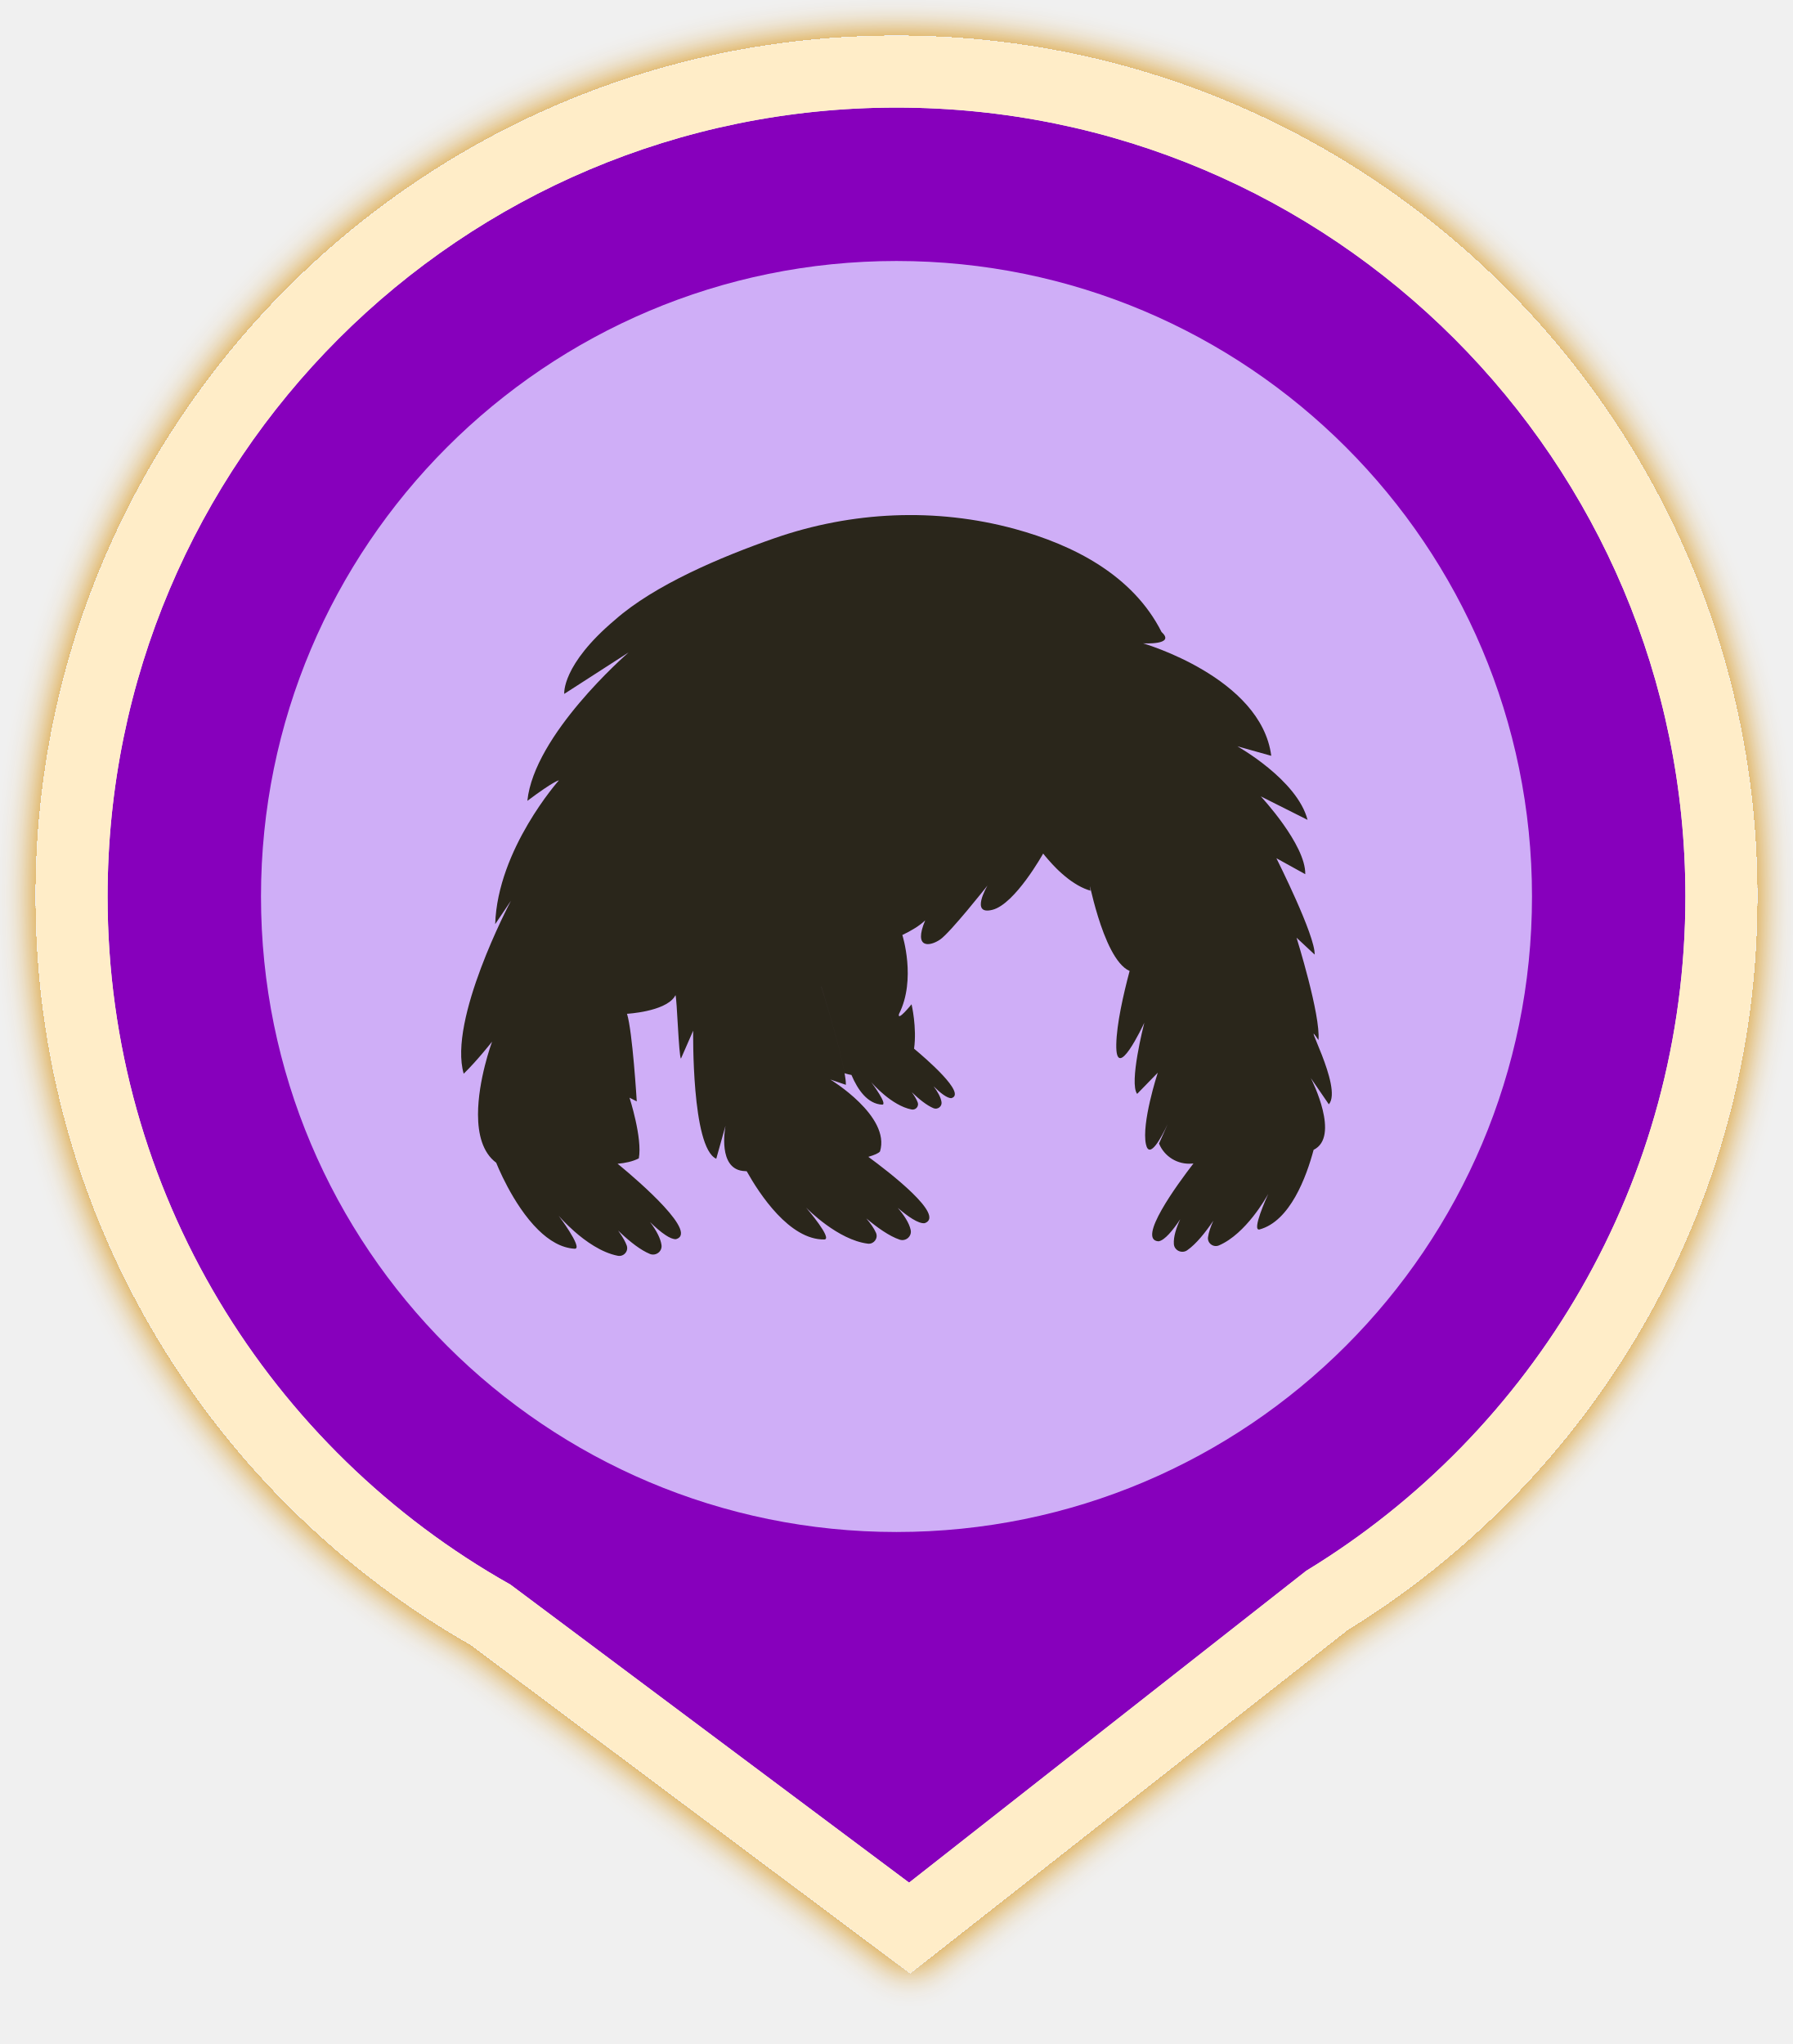
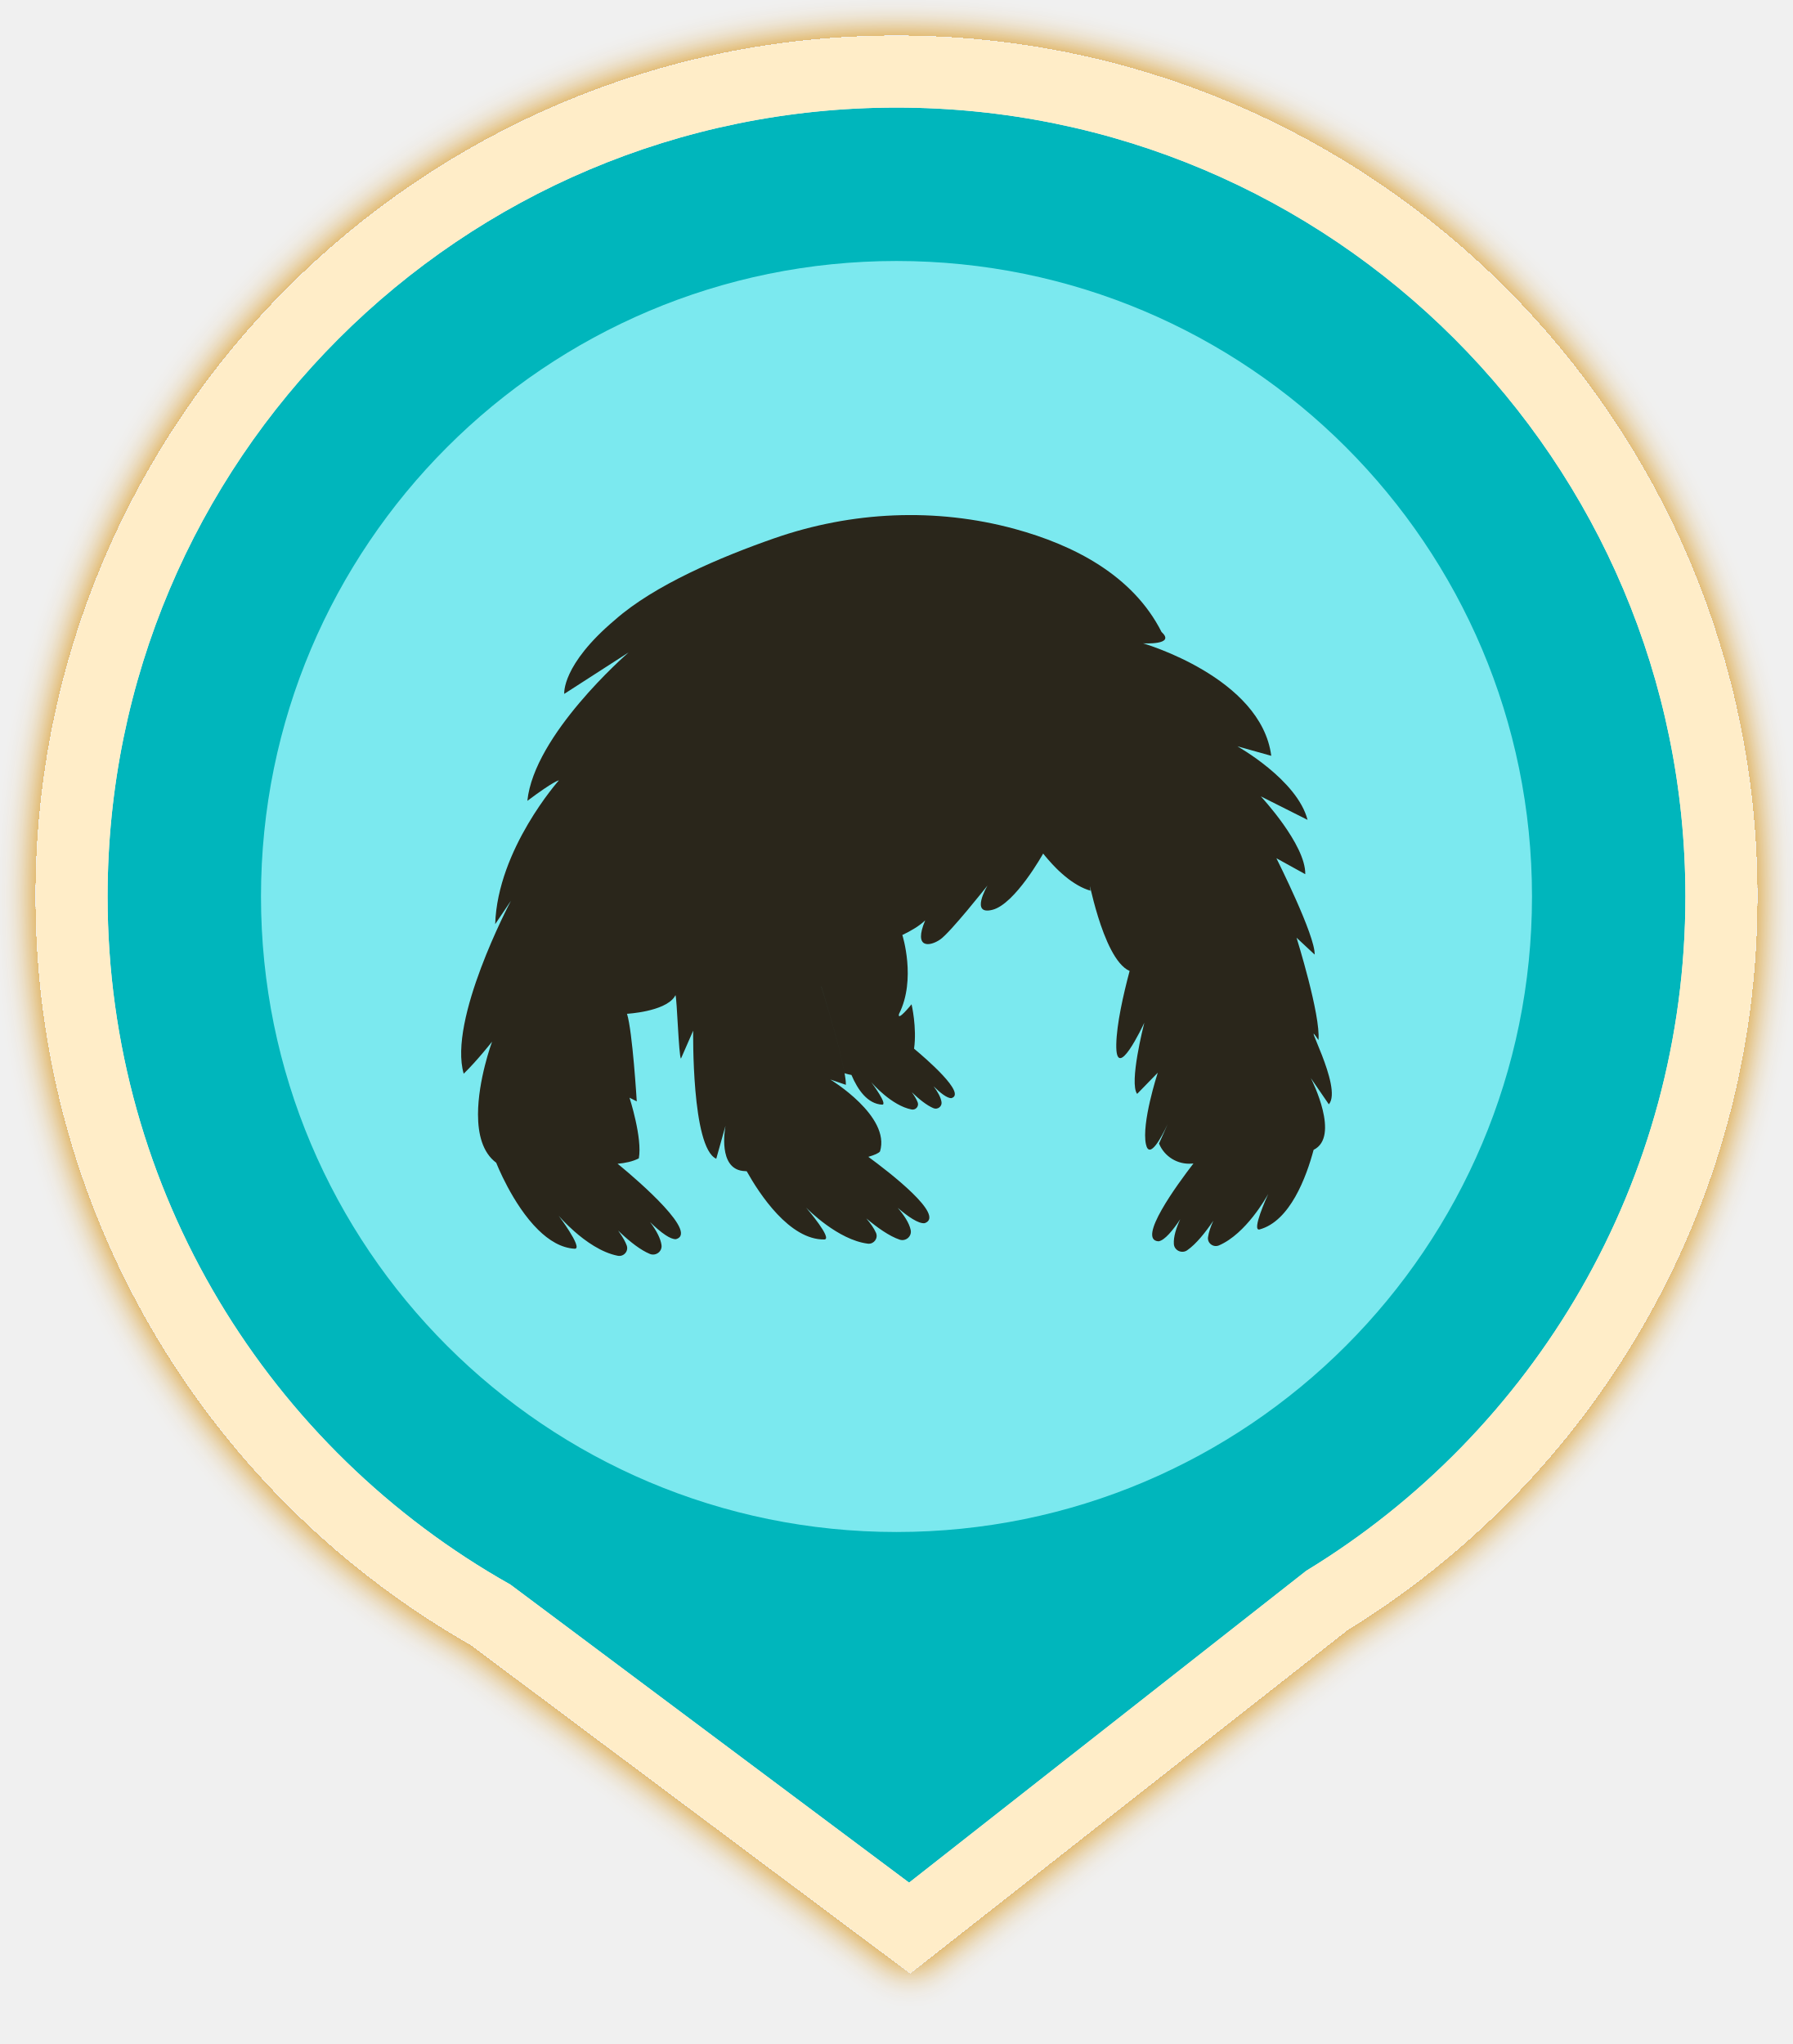
- <svg xmlns="http://www.w3.org/2000/svg" width="50" height="57" viewBox="0 0 50 57" fill="none">
+ <svg xmlns="http://www.w3.org/2000/svg" xmlns:xlink="http://www.w3.org/1999/xlink" width="50" height="57" viewBox="0 0 50 57" fill="none">
  <g filter="url(#filter0_d_644_2233)">
-     <mask id="path-1-outside-1_644_2233" maskUnits="userSpaceOnUse" x="1" y="1" width="48" height="55" fill="black">
+     <use xlink:href="#stroke0_644_2233" fill="#00B6BC" />
+     <mask id="stroke1_644_2233" maskUnits="userSpaceOnUse" x="1" y="1" width="48" height="55" fill="black">
      <rect fill="white" x="1" y="1" width="48" height="55" />
-       <path d="M25 3C37.15 3 47 12.85 47 25C47 32.965 42.766 39.942 36.427 43.803L25.351 52.5L14.233 44.188C7.53 40.418 3 33.239 3 25C3 12.85 12.85 3 25 3Z" />
+       <use xlink:href="#stroke0_644_2233" />
    </mask>
-     <path d="M25 3C37.15 3 47 12.85 47 25C47 32.965 42.766 39.942 36.427 43.803L25.351 52.5L14.233 44.188C7.53 40.418 3 33.239 3 25C3 12.85 12.85 3 25 3Z" fill="#8700BC" />
-     <path d="M36.427 43.803L35.386 42.095L35.285 42.156L35.192 42.23L36.427 43.803ZM25.351 52.5L24.153 54.102L25.38 55.02L26.586 54.073L25.351 52.5ZM14.233 44.188L15.431 42.586L15.327 42.508L15.214 42.444L14.233 44.188ZM25 3V5C36.046 5 45 13.954 45 25H47H49C49 11.745 38.255 1 25 1V3ZM47 25H45C45 32.239 41.155 38.581 35.386 42.095L36.427 43.803L37.467 45.511C44.378 41.302 49 33.692 49 25H47ZM36.427 43.803L35.192 42.23L24.115 50.927L25.351 52.5L26.586 54.073L37.662 45.376L36.427 43.803ZM25.351 52.5L26.548 50.898L15.431 42.586L14.233 44.188L13.036 45.789L24.153 54.102L25.351 52.5ZM14.233 44.188L15.214 42.444C9.114 39.014 5 32.487 5 25H3H1C1 33.991 5.945 41.821 13.253 45.931L14.233 44.188ZM3 25H5C5 13.954 13.954 5 25 5V3V1C11.745 1 1 11.745 1 25H3Z" fill="#FFEDC8" mask="url(#path-1-outside-1_644_2233)" />
-     <circle cx="25" cy="25" r="17.722" fill="#CFAEF7" />
-     <path d="M36.767 29.005C36.833 28.314 36.156 26.149 36.156 26.149L36.661 26.62C36.683 26.1 35.61 23.965 35.594 23.933C35.595 23.933 35.631 23.953 36.399 24.378C36.415 23.554 35.159 22.208 35.159 22.208L36.463 22.863C36.173 21.744 34.506 20.812 34.506 20.812L35.451 21.077C35.168 18.89 31.875 17.94 31.875 17.94C31.875 17.94 32.801 17.996 32.392 17.625C31.591 16.037 29.931 15.195 28.302 14.751C26.095 14.149 23.755 14.258 21.594 15.01C20.091 15.534 18.25 16.315 17.154 17.282C15.652 18.547 15.735 19.35 15.735 19.35L17.529 18.194C17.45 18.264 14.895 20.493 14.706 22.333C15.462 21.767 15.586 21.761 15.586 21.761C15.586 21.761 13.876 23.68 13.809 25.771C14.194 25.2 14.242 25.129 14.248 25.12C14.213 25.186 12.494 28.443 12.931 29.942C13.3 29.584 13.705 29.069 13.722 29.048C13.711 29.078 13.33 30.12 13.33 31.077C13.33 31.621 13.453 32.138 13.838 32.425C15.55 32.651 16.171 32.595 16.171 32.595C16.171 32.595 15.55 32.651 13.838 32.425C13.838 32.425 14.289 33.589 15.008 34.295C15.307 34.589 15.651 34.803 16.029 34.823C16.154 34.822 16.026 34.571 15.875 34.331C15.747 34.129 15.603 33.934 15.579 33.903C15.604 33.932 15.769 34.121 16.015 34.337C16.327 34.612 16.771 34.93 17.227 35.019C17.393 35.052 17.535 34.891 17.477 34.732C17.438 34.625 17.37 34.508 17.289 34.391C17.273 34.366 17.255 34.341 17.237 34.316C17.263 34.342 17.29 34.367 17.317 34.392C17.578 34.635 17.866 34.862 18.121 34.967C18.288 35.036 18.472 34.899 18.447 34.72C18.435 34.63 18.4 34.533 18.353 34.436C18.294 34.315 18.214 34.193 18.128 34.079C18.271 34.22 18.425 34.355 18.562 34.444C18.672 34.517 18.772 34.56 18.85 34.556C18.916 34.537 18.957 34.506 18.976 34.462C19.172 34.03 17.257 32.48 17.222 32.453C16.603 32.505 15.938 32.328 15.936 32.328C15.936 32.328 16.603 32.505 17.222 32.453C17.435 32.435 17.642 32.391 17.814 32.303C17.92 31.741 17.555 30.611 17.555 30.611L17.757 30.713C17.757 30.713 17.638 28.753 17.485 28.271C17.485 28.271 18.517 28.215 18.804 27.806C18.816 27.788 18.827 27.77 18.837 27.752C18.878 27.835 18.928 29.458 18.989 29.522L19.33 28.742C19.33 28.742 19.281 32.004 19.974 32.313C20.178 31.585 20.221 31.427 20.232 31.392C20.211 31.505 20.03 32.568 20.71 32.653C20.743 32.657 20.781 32.66 20.823 32.662C20.835 32.663 20.847 32.663 20.859 32.663C20.847 32.663 20.835 32.663 20.823 32.662C21.177 33.295 22.017 34.579 22.99 34.565C23.221 34.546 22.523 33.728 22.478 33.675C22.529 33.728 23.369 34.576 24.198 34.681C24.204 34.682 24.211 34.682 24.217 34.683C24.376 34.69 24.494 34.527 24.428 34.378C24.372 34.251 24.274 34.113 24.159 33.978C24.459 34.229 24.798 34.472 25.087 34.569C25.258 34.627 25.433 34.478 25.396 34.301C25.355 34.101 25.204 33.879 25.035 33.683C25.31 33.918 25.613 34.133 25.787 34.11C26.379 33.903 24.785 32.678 24.215 32.26C24.389 32.209 24.506 32.158 24.541 32.108C24.84 31.123 23.155 30.104 23.155 30.104L23.588 30.252C23.588 30.244 23.588 30.237 23.588 30.229C23.588 30.157 23.575 30.053 23.553 29.928C23.416 29.155 22.921 27.57 22.903 27.514C22.903 27.514 22.903 27.514 22.904 27.514C22.925 27.584 23.417 29.158 23.553 29.928C23.553 29.928 23.618 29.955 23.744 29.977C23.92 30.392 24.194 30.785 24.602 30.805C24.76 30.803 24.327 30.22 24.294 30.176C24.332 30.22 24.863 30.831 25.421 30.94C25.534 30.962 25.631 30.853 25.592 30.744C25.559 30.654 25.498 30.555 25.427 30.458C25.619 30.643 25.84 30.824 26.032 30.904C26.146 30.951 26.273 30.857 26.256 30.735C26.236 30.596 26.143 30.437 26.036 30.295C26.213 30.469 26.411 30.63 26.531 30.623C26.967 30.502 25.798 29.5 25.49 29.244C25.573 28.655 25.42 28.006 25.42 28.006C25.42 28.006 25.014 28.508 25.07 28.276C25.558 27.31 25.163 26.074 25.163 26.074C24.985 26.158 24.797 26.232 24.614 26.297C24.797 26.232 24.985 26.158 25.163 26.074C25.411 25.956 25.639 25.82 25.8 25.666C25.464 26.466 25.932 26.398 26.22 26.198C26.503 26.002 27.507 24.733 27.538 24.694C27.518 24.728 27.052 25.529 27.673 25.372C27.99 25.293 28.344 24.901 28.619 24.528C28.894 24.156 29.089 23.804 29.09 23.803C29.112 23.831 29.135 23.859 29.158 23.887C29.159 23.887 29.159 23.888 29.16 23.888C29.182 23.916 29.206 23.943 29.23 23.971C29.23 23.971 29.231 23.972 29.232 23.973C29.303 24.055 29.377 24.135 29.454 24.212C29.456 24.214 29.458 24.215 29.459 24.217C29.484 24.241 29.509 24.265 29.533 24.289C29.536 24.291 29.538 24.293 29.541 24.296C29.566 24.319 29.591 24.343 29.617 24.365C29.618 24.366 29.619 24.367 29.621 24.368C29.647 24.392 29.674 24.415 29.7 24.436C29.7 24.436 29.701 24.437 29.701 24.437C29.727 24.459 29.753 24.479 29.779 24.499C29.782 24.502 29.786 24.505 29.79 24.508C29.814 24.527 29.84 24.545 29.865 24.563C29.869 24.566 29.874 24.57 29.879 24.573C29.904 24.591 29.929 24.608 29.955 24.624C29.958 24.627 29.962 24.629 29.967 24.631C29.992 24.647 30.017 24.663 30.042 24.677C30.044 24.678 30.046 24.68 30.048 24.681C30.074 24.696 30.1 24.71 30.126 24.723C30.131 24.726 30.137 24.729 30.142 24.732C30.167 24.744 30.192 24.756 30.217 24.767C30.223 24.77 30.229 24.773 30.236 24.776C30.261 24.787 30.286 24.797 30.311 24.806C30.317 24.808 30.323 24.811 30.329 24.812C30.353 24.821 30.378 24.829 30.402 24.836C30.405 24.837 30.407 24.838 30.409 24.839C30.302 24.122 30.714 26.735 31.501 27.077C31.321 27.752 31.14 28.562 31.129 29.124C31.108 30.232 31.876 28.595 31.911 28.52C31.892 28.595 31.482 30.203 31.711 30.505C32.216 29.985 32.278 29.921 32.286 29.914C32.27 29.964 31.83 31.326 31.956 31.908C32.052 32.356 32.396 31.701 32.559 31.354L32.321 31.889C32.47 32.254 32.84 32.481 33.234 32.449C33.249 32.447 33.265 32.446 33.281 32.445C32.826 33.035 31.695 34.581 32.307 34.616C32.48 34.591 32.713 34.301 32.913 34C32.804 34.235 32.72 34.489 32.735 34.693C32.748 34.873 32.958 34.968 33.106 34.866C33.356 34.693 33.616 34.367 33.835 34.043C33.762 34.204 33.706 34.364 33.687 34.501C33.664 34.669 33.836 34.796 33.992 34.73C34.747 34.406 35.315 33.388 35.367 33.294C35.325 33.387 34.897 34.331 35.121 34.286C35.977 34.055 36.431 32.817 36.632 32.065C37.377 31.7 36.589 30.133 36.555 30.065C36.563 30.075 36.62 30.159 37.057 30.796C37.46 30.326 36.238 28.212 36.767 29.003L36.767 29.005Z" fill="#2A261B" />
+     <path d="M25 3C37.15 3 47 12.85 47 25C47 32.965 42.766 39.942 36.427 43.803L25.351 52.5L14.233 44.188C7.53 40.418 3 33.239 3 25C3 12.85 12.85 3 25 3Z" stroke-width="4" stroke="#FFEDC8" mask="url(#stroke1_644_2233)" />
+     <circle cx="25" cy="25" r="17.722" fill="#7BE9EF" />
+     <path d="M36.767 29.005C36.833 28.314 36.156 26.149 36.156 26.149L36.661 26.62C36.683 26.1 35.61 23.965 35.594 23.933C35.595 23.933 35.631 23.953 36.399 24.378C36.415 23.554 35.16 22.208 35.16 22.208L36.463 22.863C36.173 21.744 34.506 20.812 34.506 20.812L35.451 21.077C35.168 18.89 31.875 17.94 31.875 17.94C31.875 17.94 32.801 17.996 32.392 17.625C31.591 16.037 29.931 15.195 28.302 14.751C26.095 14.149 23.755 14.258 21.594 15.01C20.091 15.534 18.25 16.315 17.154 17.282C15.652 18.547 15.735 19.35 15.735 19.35L17.529 18.194C17.45 18.264 14.895 20.493 14.706 22.333C15.462 21.767 15.586 21.761 15.586 21.761C15.586 21.761 13.876 23.68 13.809 25.771C14.194 25.2 14.242 25.129 14.248 25.12C14.213 25.186 12.494 28.443 12.931 29.942C13.3 29.584 13.705 29.069 13.722 29.048C13.711 29.078 13.33 30.12 13.33 31.077C13.33 31.621 13.453 32.138 13.838 32.425C15.55 32.651 16.171 32.595 16.171 32.595C16.171 32.595 15.55 32.651 13.838 32.425C13.838 32.425 14.289 33.589 15.008 34.295C15.307 34.589 15.651 34.803 16.029 34.823C16.154 34.822 16.026 34.571 15.875 34.331C15.747 34.129 15.603 33.934 15.579 33.903C15.604 33.932 15.769 34.121 16.015 34.337C16.327 34.612 16.771 34.93 17.227 35.019C17.393 35.052 17.535 34.891 17.477 34.732C17.438 34.625 17.37 34.508 17.289 34.391C17.273 34.366 17.255 34.341 17.237 34.316C17.263 34.342 17.29 34.367 17.317 34.392C17.578 34.635 17.866 34.862 18.121 34.967C18.288 35.036 18.472 34.899 18.447 34.72C18.435 34.63 18.4 34.533 18.353 34.436C18.294 34.315 18.214 34.193 18.128 34.079C18.271 34.22 18.425 34.355 18.562 34.444C18.672 34.517 18.772 34.56 18.85 34.556C18.916 34.537 18.957 34.506 18.976 34.462C19.172 34.03 17.257 32.48 17.222 32.453C16.603 32.505 15.938 32.328 15.936 32.328C15.936 32.328 16.603 32.505 17.222 32.453C17.435 32.435 17.642 32.391 17.814 32.303C17.92 31.741 17.555 30.611 17.555 30.611L17.757 30.713C17.757 30.713 17.638 28.753 17.485 28.271C17.485 28.271 18.517 28.215 18.804 27.806C18.816 27.788 18.827 27.77 18.837 27.752C18.878 27.835 18.928 29.458 18.989 29.522L19.33 28.742C19.33 28.742 19.281 32.004 19.974 32.313C20.178 31.585 20.221 31.427 20.232 31.392C20.211 31.505 20.03 32.568 20.71 32.653C20.743 32.657 20.781 32.66 20.823 32.662C20.835 32.663 20.847 32.663 20.859 32.663C20.847 32.663 20.835 32.663 20.823 32.662C21.177 33.295 22.017 34.579 22.99 34.565C23.221 34.546 22.523 33.728 22.478 33.675C22.529 33.728 23.369 34.576 24.198 34.681C24.204 34.682 24.211 34.682 24.217 34.683C24.376 34.69 24.494 34.527 24.428 34.378C24.372 34.251 24.274 34.113 24.159 33.978C24.459 34.229 24.798 34.472 25.087 34.569C25.258 34.627 25.433 34.478 25.396 34.301C25.355 34.101 25.204 33.879 25.035 33.683C25.31 33.918 25.613 34.133 25.787 34.11C26.379 33.903 24.785 32.678 24.215 32.26C24.389 32.209 24.506 32.158 24.541 32.108C24.84 31.123 23.155 30.104 23.155 30.104L23.588 30.252C23.588 30.244 23.588 30.237 23.588 30.229C23.588 30.157 23.575 30.053 23.553 29.928C23.416 29.155 22.921 27.57 22.903 27.514C22.903 27.514 22.903 27.514 22.904 27.514C22.925 27.584 23.417 29.158 23.553 29.928C23.553 29.928 23.618 29.955 23.744 29.977C23.92 30.392 24.194 30.785 24.602 30.805C24.76 30.803 24.327 30.22 24.294 30.176C24.332 30.22 24.863 30.831 25.421 30.94C25.534 30.962 25.631 30.853 25.592 30.744C25.559 30.654 25.498 30.555 25.427 30.458C25.619 30.643 25.84 30.824 26.032 30.904C26.146 30.951 26.273 30.857 26.256 30.735C26.236 30.596 26.143 30.437 26.036 30.295C26.213 30.469 26.411 30.63 26.531 30.623C26.967 30.502 25.798 29.5 25.49 29.244C25.573 28.655 25.42 28.006 25.42 28.006C25.42 28.006 25.014 28.508 25.07 28.276C25.558 27.31 25.163 26.074 25.163 26.074C24.985 26.158 24.797 26.232 24.614 26.297C24.797 26.232 24.985 26.158 25.163 26.074C25.411 25.956 25.639 25.82 25.8 25.666C25.464 26.466 25.932 26.398 26.22 26.198C26.503 26.002 27.507 24.733 27.538 24.694C27.518 24.728 27.052 25.529 27.673 25.372C27.99 25.293 28.344 24.901 28.619 24.528C28.894 24.156 29.089 23.804 29.09 23.803C29.112 23.831 29.135 23.859 29.158 23.887C29.159 23.887 29.159 23.888 29.16 23.888C29.182 23.916 29.206 23.943 29.23 23.971C29.23 23.971 29.231 23.972 29.232 23.973C29.303 24.055 29.377 24.135 29.454 24.212C29.456 24.214 29.458 24.215 29.459 24.217C29.484 24.241 29.509 24.265 29.533 24.289C29.536 24.291 29.538 24.293 29.541 24.296C29.566 24.319 29.591 24.343 29.617 24.365C29.618 24.366 29.619 24.367 29.621 24.368C29.647 24.392 29.674 24.415 29.7 24.436C29.7 24.436 29.701 24.437 29.701 24.437C29.727 24.459 29.753 24.479 29.779 24.499C29.782 24.502 29.786 24.505 29.79 24.508C29.814 24.527 29.84 24.545 29.865 24.563C29.869 24.566 29.874 24.57 29.879 24.573C29.904 24.591 29.929 24.608 29.955 24.624C29.958 24.627 29.962 24.629 29.967 24.631C29.992 24.647 30.017 24.663 30.042 24.677C30.044 24.678 30.046 24.68 30.048 24.681C30.074 24.696 30.1 24.71 30.126 24.723C30.131 24.726 30.137 24.729 30.142 24.732C30.167 24.744 30.192 24.756 30.217 24.767C30.223 24.77 30.229 24.773 30.236 24.776C30.261 24.787 30.286 24.797 30.311 24.806C30.317 24.808 30.323 24.811 30.329 24.812C30.353 24.821 30.378 24.829 30.402 24.836C30.405 24.837 30.407 24.838 30.409 24.839C30.302 24.122 30.714 26.735 31.501 27.077C31.321 27.752 31.14 28.562 31.129 29.124C31.108 30.232 31.876 28.595 31.911 28.52C31.892 28.595 31.482 30.203 31.711 30.505C32.216 29.985 32.278 29.921 32.286 29.914C32.27 29.964 31.83 31.326 31.956 31.908C32.052 32.356 32.396 31.701 32.559 31.354L32.321 31.889C32.47 32.254 32.84 32.481 33.234 32.449C33.249 32.447 33.265 32.446 33.281 32.445C32.826 33.035 31.695 34.581 32.307 34.616C32.48 34.591 32.713 34.301 32.913 34C32.804 34.235 32.72 34.489 32.735 34.693C32.748 34.873 32.958 34.968 33.106 34.866C33.356 34.693 33.616 34.367 33.835 34.043C33.762 34.204 33.706 34.364 33.687 34.501C33.664 34.669 33.836 34.796 33.992 34.73C34.747 34.406 35.315 33.388 35.367 33.294C35.325 33.387 34.897 34.331 35.121 34.286C35.977 34.055 36.431 32.817 36.632 32.065C37.377 31.7 36.589 30.133 36.555 30.065C36.563 30.075 36.62 30.159 37.057 30.796C37.46 30.326 36.238 28.212 36.767 29.003L36.767 29.005Z" fill="#2A261B" />
  </g>
  <defs>
    <filter id="filter0_d_644_2233" x="0" y="0" width="50" height="56.02" filterUnits="userSpaceOnUse" color-interpolation-filters="sRGB">
      <feFlood flood-opacity="0" result="BackgroundImageFix" />
      <feColorMatrix in="SourceAlpha" type="matrix" values="0 0 0 0 0 0 0 0 0 0 0 0 0 0 0 0 0 0 127 0" result="hardAlpha" />
      <feOffset />
      <feGaussianBlur stdDeviation="0.5" />
      <feComposite in2="hardAlpha" operator="out" />
      <feColorMatrix type="matrix" values="0 0 0 0 0.839 0 0 0 0 0.545 0 0 0 0 0 0 0 0 1 0" />
      <feBlend mode="normal" in2="BackgroundImageFix" result="effect1_dropShadow_644_2233" />
      <feBlend mode="normal" in="SourceGraphic" in2="effect1_dropShadow_644_2233" result="shape" />
    </filter>
+     <path id="stroke0_644_2233" d="M25 3C37.15 3 47 12.85 47 25C47 32.965 42.766 39.942 36.427 43.803L25.351 52.5L14.233 44.188C7.53 40.418 3 33.239 3 25C3 12.85 12.85 3 25 3Z" />
  </defs>
</svg>
